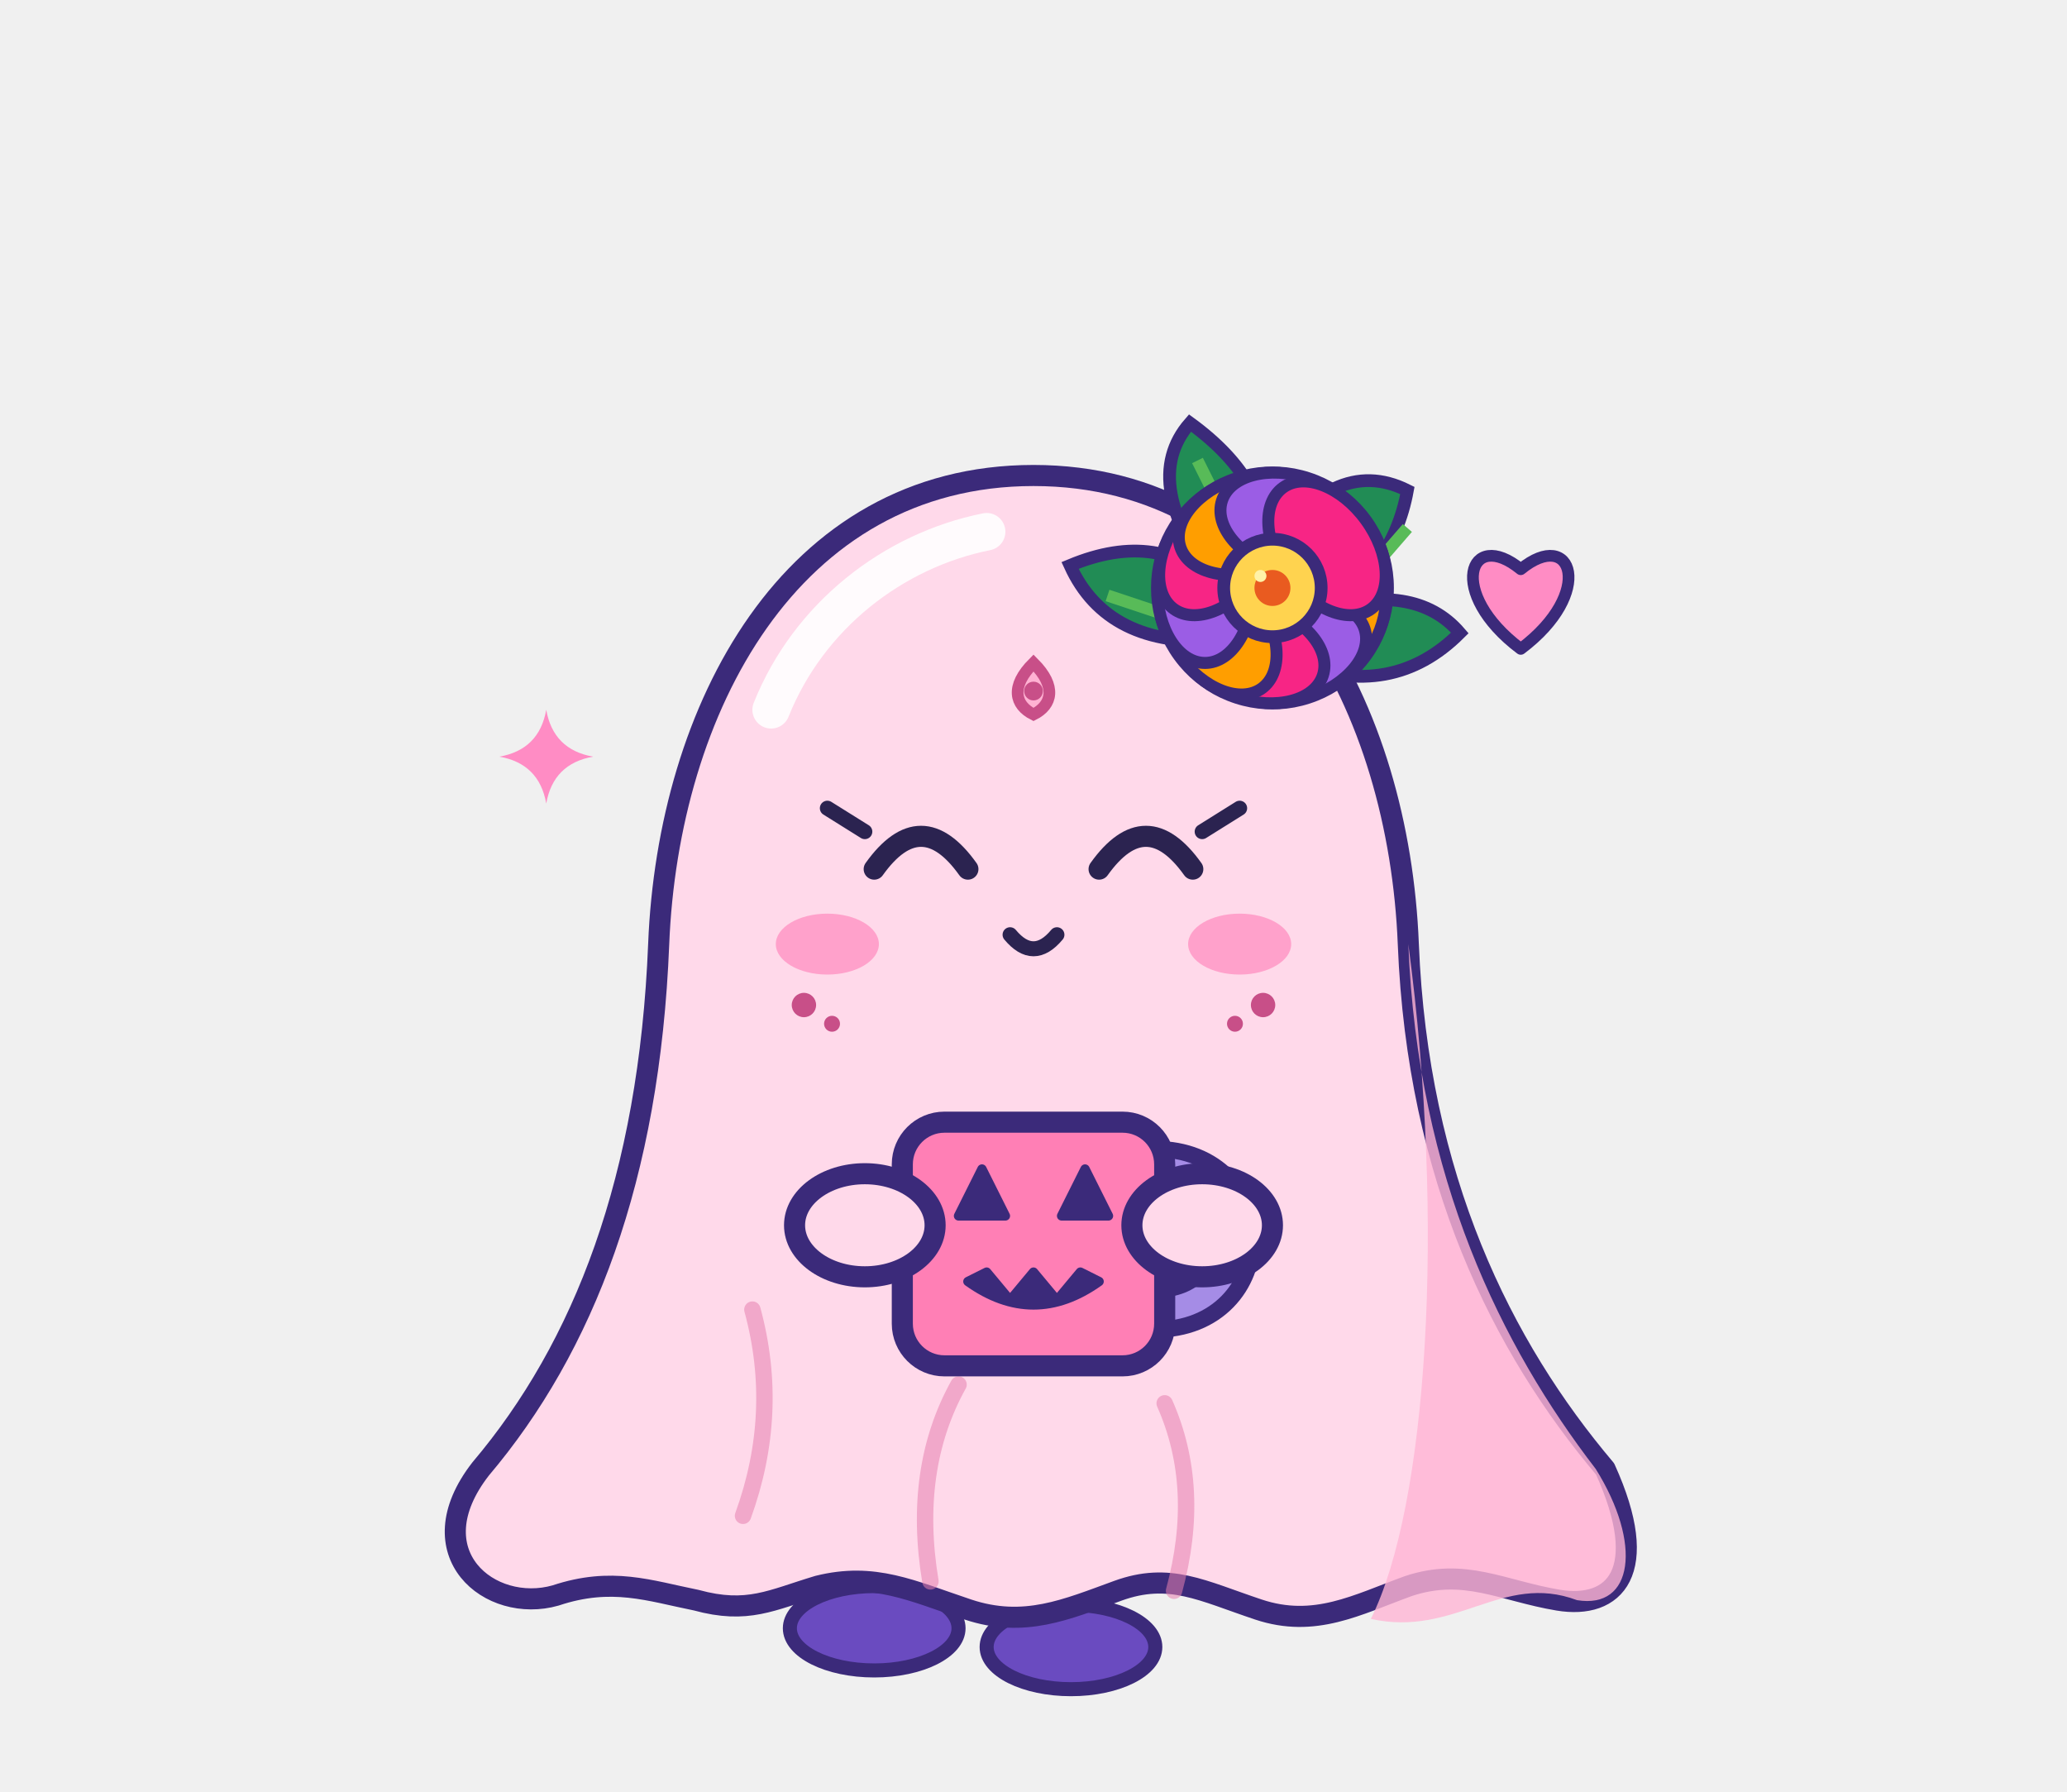
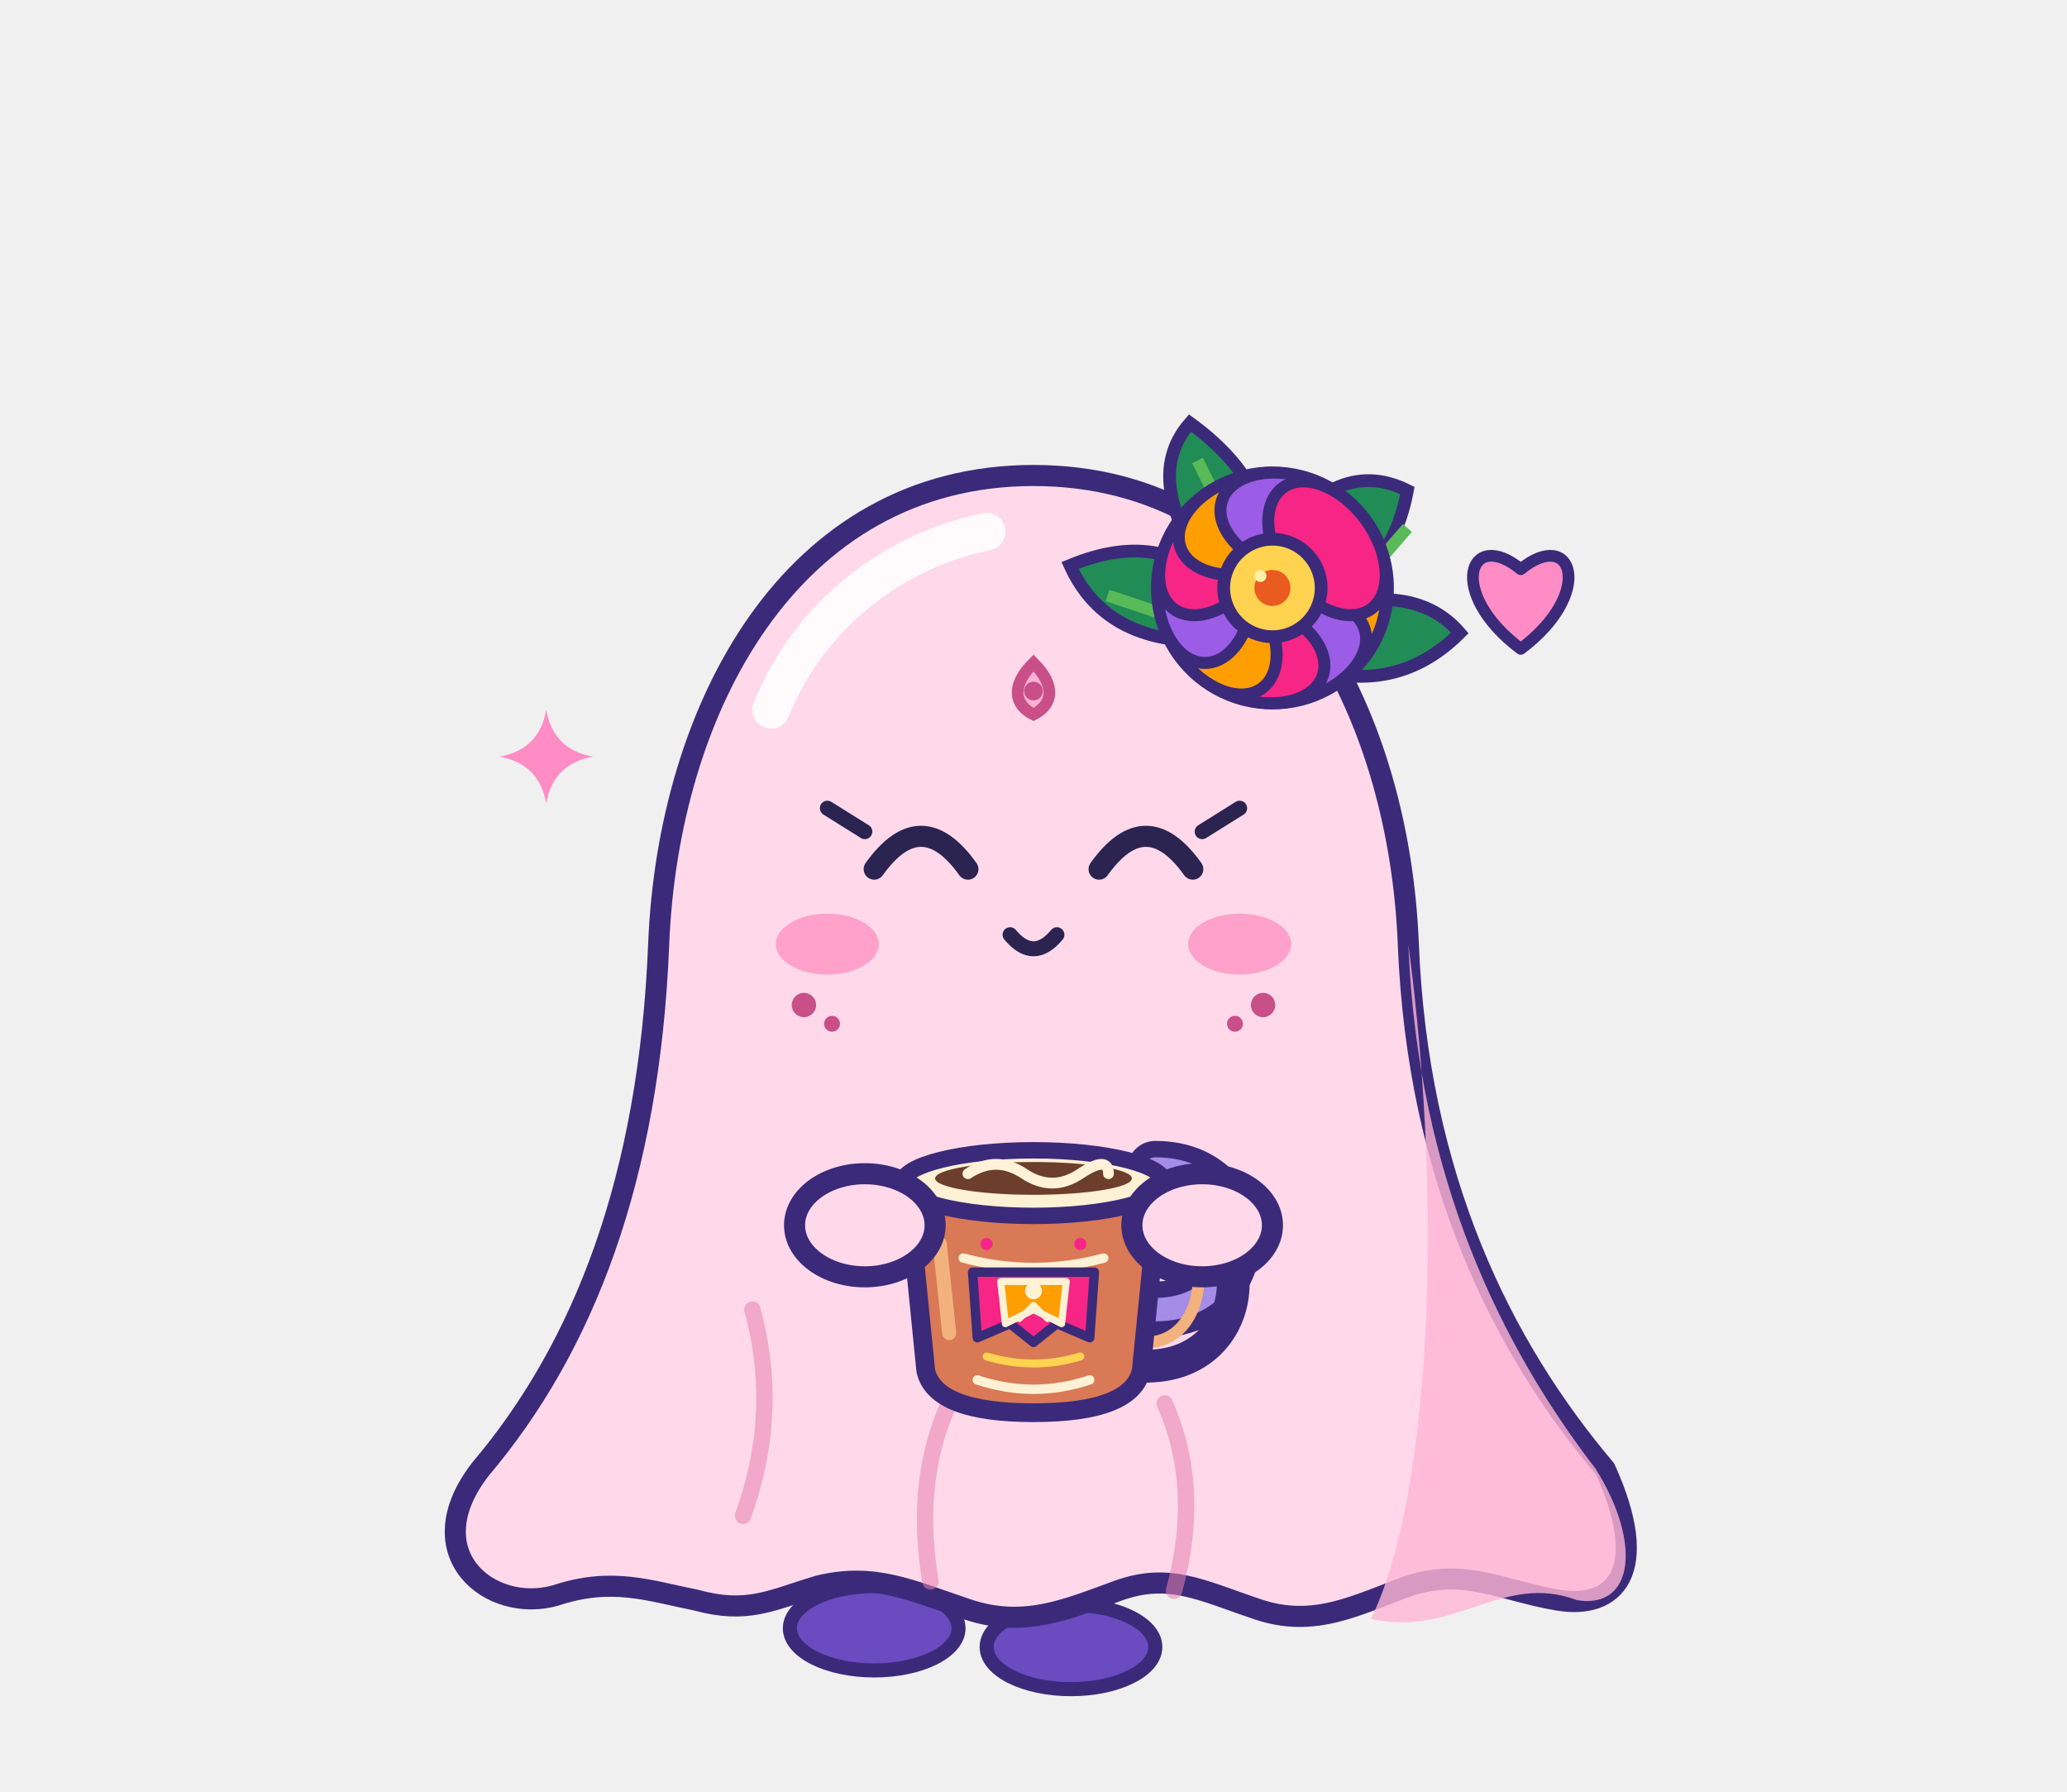
<svg xmlns="http://www.w3.org/2000/svg" viewBox="0 0 300 260" role="img" aria-label="Boo-buddy ghost 5">
  <g>
    <g transform="translate(150 205) scale(.68)">
      <g class="f d5">
        <g class="hop">
          <ellipse cx="-34" cy="46" rx="18" ry="9" fill="#6A4BC0" stroke="#3B2A7A" stroke-width="3" />
          <ellipse cx="8" cy="50" rx="18" ry="9" fill="#6A4BC0" stroke="#3B2A7A" stroke-width="3" />
          <path d="M0 -200 C-52 -200 -78 -150 -80 -100 C-82 -50 -96 -14 -118 12 C-132 30 -116 43 -102 39 C-90 35 -82 38 -72 40 C-61 43 -56 40 -46 37 C-34 34 -26 38 -14 42 C-2 46 7 42 18 38 C29 34 36 38 48 42 C60 46 69 41 80 37 C92 33 100 38 112 40 C124 42 132 34 122 12 C100 -14 82 -50 80 -100 C78 -150 52 -200 0 -200Z" fill="#FFD9EA" stroke="#3B2A7A" stroke-width="4.5" stroke-linejoin="round" stroke-linecap="round">
            <animate attributeName="d" dur="2.8s" repeatCount="indefinite" calcMode="spline" keyTimes="0;0.33;0.66;1" keySplines=".4 0 .6 1;.4 0 .6 1;.4 0 .6 1" values="M0 -200 C-52 -200 -78 -150 -80 -100 C-82 -50 -96 -14 -118 12 C-132 30 -116 43 -102 39 C-90 35 -82 38 -72 40 C-61 43 -56 40 -46 37 C-34 34 -26 38 -14 42 C-2 46 7 42 18 38 C29 34 36 38 48 42 C60 46 69 41 80 37 C92 33 100 38 112 40 C124 42 132 34 122 12 C100 -14 82 -50 80 -100 C78 -150 52 -200 0 -200Z;M0 -200 C-52 -200 -78 -150 -80 -100 C-82 -50 -96 -14 -118 12 C-132 34 -116 46 -102 41 C-90 36 -82 33 -72 39 C-61 46 -56 43 -46 39 C-34 35 -26 34 -14 39 C-2 44 7 45 18 41 C29 37 36 34 48 39 C60 44 69 45 80 41 C92 37 100 34 112 39 C124 44 132 34 122 12 C100 -14 82 -50 80 -100 C78 -150 52 -200 0 -200Z;M0 -200 C-52 -200 -78 -150 -80 -100 C-82 -50 -96 -14 -118 12 C-132 26 -116 40 -102 37 C-90 34 -82 42 -72 44 C-61 46 -56 37 -46 34 C-34 31 -26 42 -14 45 C-2 48 7 37 18 35 C29 33 36 43 48 45 C60 47 69 37 80 34 C92 31 100 42 112 43 C124 44 132 34 122 12 C100 -14 82 -50 80 -100 C78 -150 52 -200 0 -200Z;M0 -200 C-52 -200 -78 -150 -80 -100 C-82 -50 -96 -14 -118 12 C-132 30 -116 43 -102 39 C-90 35 -82 38 -72 40 C-61 43 -56 40 -46 37 C-34 34 -26 38 -14 42 C-2 46 7 42 18 38 C29 34 36 38 48 42 C60 46 69 41 80 37 C92 33 100 38 112 40 C124 42 132 34 122 12 C100 -14 82 -50 80 -100 C78 -150 52 -200 0 -200Z" />
          </path>
          <path d="M80 -100 C82 -50 100 -14 120 12 C130 28 128 42 116 40 C100 34 90 48 72 44 C84 20 88 -40 80 -100Z" fill="#FFB5D4" opacity=".8" />
          <path d="M-62 22 q8 -22 2 -44 M-22 36 q-4 -24 6 -42 M30 38 q6 -22 -2 -40" stroke="#E57FAE" stroke-width="3.5" fill="none" stroke-linecap="round" opacity=".55" />
          <path d="M-56 -150 C-48 -170 -30 -184 -10 -188" stroke="#fff" stroke-width="8" fill="none" stroke-linecap="round" opacity=".9" />
          <path d="M0 -160 C-5 -155 -4 -151 0 -149 C4 -151 5 -155 0 -160Z" fill="#FFB2D3" stroke="#C84F88" stroke-width="2.5" />
          <circle cx="0" cy="-154" r="2" fill="#C84F88" />
          <g fill="#C84F88">
            <circle cx="-49" cy="-87" r="2.6" />
            <circle cx="-43" cy="-83" r="1.7" />
            <circle cx="49" cy="-87" r="2.6" />
            <circle cx="43" cy="-83" r="1.7" />
          </g>
        </g>
        <path d="M-34 -116 Q-24 -130 -14 -116 M14 -116 Q24 -130 34 -116" stroke="#2B2350" stroke-width="4.5" fill="none" stroke-linecap="round" />
        <path d="M-36 -124 l-8 -5 M36 -124 l8 -5" stroke="#2B2350" stroke-width="3.2" stroke-linecap="round" />
        <ellipse cx="-44" cy="-100" rx="11" ry="6.5" fill="#FF8FC0" opacity=".75" />
        <ellipse cx="44" cy="-100" rx="11" ry="6.5" fill="#FF8FC0" opacity=".75" />
        <path d="M-5 -102 Q0 -96 5 -102" stroke="#2B2350" stroke-width="3.2" fill="none" stroke-linecap="round" />
        <g class="head-flower" transform="translate(51 -176) scale(1.6)">
          <path d="M-7 7 Q-22 8 -27 -3 Q-15 -8 -7 0 Q-18 -14 -11 -22 Q0 -14 -1 -4 Q8 -18 18 -13 Q16 -2 6 3 Q19 -1 25 6 Q16 15 3 10Z" fill="#218C55" stroke="#3B2A7A" stroke-width="1.7" />
          <path d="M-22 1 L-7 6 M-10 -17 L-3 -3 M18 -8 L5 7" fill="none" stroke="#58BB58" stroke-width="1.6" />
          <ellipse cx="9.00" cy="0.00" rx="6.4" ry="10" transform="rotate(0 9.00 0.00)" fill="#F72585" stroke="#3B2A7A" stroke-width="1.6" />
          <ellipse cx="7.28" cy="5.29" rx="6.4" ry="10" transform="rotate(36 7.28 5.29)" fill="#FF9E00" stroke="#3B2A7A" stroke-width="1.6" />
          <ellipse cx="2.78" cy="8.56" rx="6.4" ry="10" transform="rotate(72 2.78 8.56)" fill="#9B5DE5" stroke="#3B2A7A" stroke-width="1.6" />
          <ellipse cx="-2.78" cy="8.56" rx="6.4" ry="10" transform="rotate(108 -2.78 8.56)" fill="#F72585" stroke="#3B2A7A" stroke-width="1.6" />
          <ellipse cx="-7.28" cy="5.29" rx="6.4" ry="10" transform="rotate(144 -7.28 5.29)" fill="#FF9E00" stroke="#3B2A7A" stroke-width="1.6" />
          <ellipse cx="-9.00" cy="0.00" rx="6.4" ry="10" transform="rotate(180 -9.00 0.00)" fill="#9B5DE5" stroke="#3B2A7A" stroke-width="1.6" />
          <ellipse cx="-7.28" cy="-5.29" rx="6.4" ry="10" transform="rotate(216 -7.28 -5.29)" fill="#F72585" stroke="#3B2A7A" stroke-width="1.6" />
          <ellipse cx="-2.78" cy="-8.56" rx="6.4" ry="10" transform="rotate(252 -2.78 -8.56)" fill="#FF9E00" stroke="#3B2A7A" stroke-width="1.6" />
          <ellipse cx="2.78" cy="-8.56" rx="6.4" ry="10" transform="rotate(288 2.78 -8.56)" fill="#9B5DE5" stroke="#3B2A7A" stroke-width="1.6" />
          <ellipse cx="7.28" cy="-5.29" rx="6.4" ry="10" transform="rotate(324 7.28 -5.29)" fill="#F72585" stroke="#3B2A7A" stroke-width="1.6" />
          <circle r="6.5" fill="#FFD34F" stroke="#3B2A7A" stroke-width="1.7" />
          <circle r="2.4" fill="#E95B20" />
          <circle cx="-1.6" cy="-1.6" r=".8" fill="#FFF2A8" />
        </g>
        <path d="M26 -52 C48 -52 48 -22 26 -22" stroke="#3B2A7A" stroke-width="12" fill="none" stroke-linecap="round" />
        <path d="M26 -52 C48 -52 48 -22 26 -22" stroke="#A58CE6" stroke-width="5" fill="none" stroke-linecap="round" />
-         <rect x="-28" y="-62" width="56" height="52" rx="9" fill="#FF7FB5" stroke="#3B2A7A" stroke-width="4.5" stroke-linejoin="round" stroke-linecap="round" />
-         <path d="M-16 -42 L-6 -42 L-11 -52Z M6 -42 L16 -42 L11 -52Z M-14 -28 Q0 -18 14 -28 L10 -30 L5 -24 L0 -30 L-5 -24 L-10 -30Z" fill="#3B2A7A" stroke="#3B2A7A" stroke-width="2" stroke-linejoin="round" />
+         <g class="dia-prop champurrado-mug" transform="translate(0 7)">
+           <path d="M22 -51 C49 -55 50 -15 22 -17" fill="none" stroke="#3B2A7A" stroke-width="7" stroke-linecap="round" />
+           <path d="M24 -48 C39 -50 39 -22 24 -22" fill="none" stroke="#F3B27D" stroke-width="2.5" stroke-linecap="round" />
+           <path d="M-27 -56 Q0 -49 27 -56 L23 -16 Q21 -7 0 -7 Q-21 -7 -23 -16Z" fill="#D97955" stroke="#3B2A7A" stroke-width="4" stroke-linejoin="round" />
+           <path d="M-20 -43 L-18 -24" fill="none" stroke="#F3B27D" stroke-width="3" stroke-linecap="round" />
+           <ellipse cx="0" cy="-56" rx="28" ry="7" fill="#FFF1D4" stroke="#3B2A7A" stroke-width="3.5" />
+           <ellipse cx="0" cy="-57" rx="21" ry="3.5" fill="#6D3E2C" />
+           <path d="M-14 -58 Q-8 -62 -2 -58 T10 -58 T16 -58" fill="none" stroke="#FFF2D8" stroke-width="2.3" stroke-linecap="round" />
+           <g transform="translate(0 -31)">
+             <path d="M-15 -9 Q0 -5 15 -9" fill="none" stroke="#FFF1D4" stroke-width="2" stroke-linecap="round" />
+             <path d="M-13 -6 L-12 8 L-5 5 L0 9 L5 5 L12 8 L13 -6Z" fill="#F72585" stroke="#3B2A7A" stroke-width="2" stroke-linejoin="round" />
+             <path d="M-7 -4 L-6 5 L0 2 L6 5 L7 -4Z" fill="#FF9E00" stroke="#FFF1D4" stroke-width="1.5" stroke-linejoin="round" />
+             <circle cx="0" cy="-2" r="1.8" fill="#FFF1D4" />
+             <path d="M-3 4 L0 1 L3 4" fill="none" stroke="#FFF1D4" stroke-width="1.3" stroke-linecap="round" stroke-linejoin="round" />
+             <circle cx="-10" cy="-12" r="1.3" fill="#F72585" />
+             <circle cx="10" cy="-12" r="1.3" fill="#F72585" />
+             <path d="M-10 12 Q0 15 10 12" fill="none" stroke="#FFD34F" stroke-width="1.7" stroke-linecap="round" />
+           </g>
+           <path d="M-12 -14 Q0 -10 12 -14" fill="none" stroke="#FFF1D4" stroke-width="2" stroke-linecap="round" />
+         </g>
        <ellipse cx="-36" cy="-40" rx="15" ry="11" fill="#FFD9EA" stroke="#3B2A7A" stroke-width="4.5" stroke-linejoin="round" stroke-linecap="round" />
        <ellipse cx="36" cy="-40" rx="15" ry="11" fill="#FFD9EA" stroke="#3B2A7A" stroke-width="4.5" stroke-linejoin="round" stroke-linecap="round" />
        <path transform="translate(104 -172) scale(1)" d="M0 9 C-16 -3 -11 -17 0 -8 C11 -17 16 -3 0 9Z" fill="#FF8CC4" stroke="#3B2A7A" stroke-width="2.5" stroke-linejoin="round" />
        <path transform="translate(-104 -140) scale(1)" d="M0 -10 Q1.5 -1.5 10 0 Q1.5 1.5 0 10 Q-1.5 1.5 -10 0 Q-1.5 -1.5 0 -10Z" fill="#FF8CC4" />
-         <g class="steam" opacity="0">
-           <path transform="translate(2 -92) scale(1.3)" d="M0 9 C-16 -3 -11 -17 0 -8 C11 -17 16 -3 0 9Z" fill="#FFB3D9" stroke="#3B2A7A" stroke-width="2.5" stroke-linejoin="round" />
-         </g>
      </g>
    </g>
  </g>
</svg>
